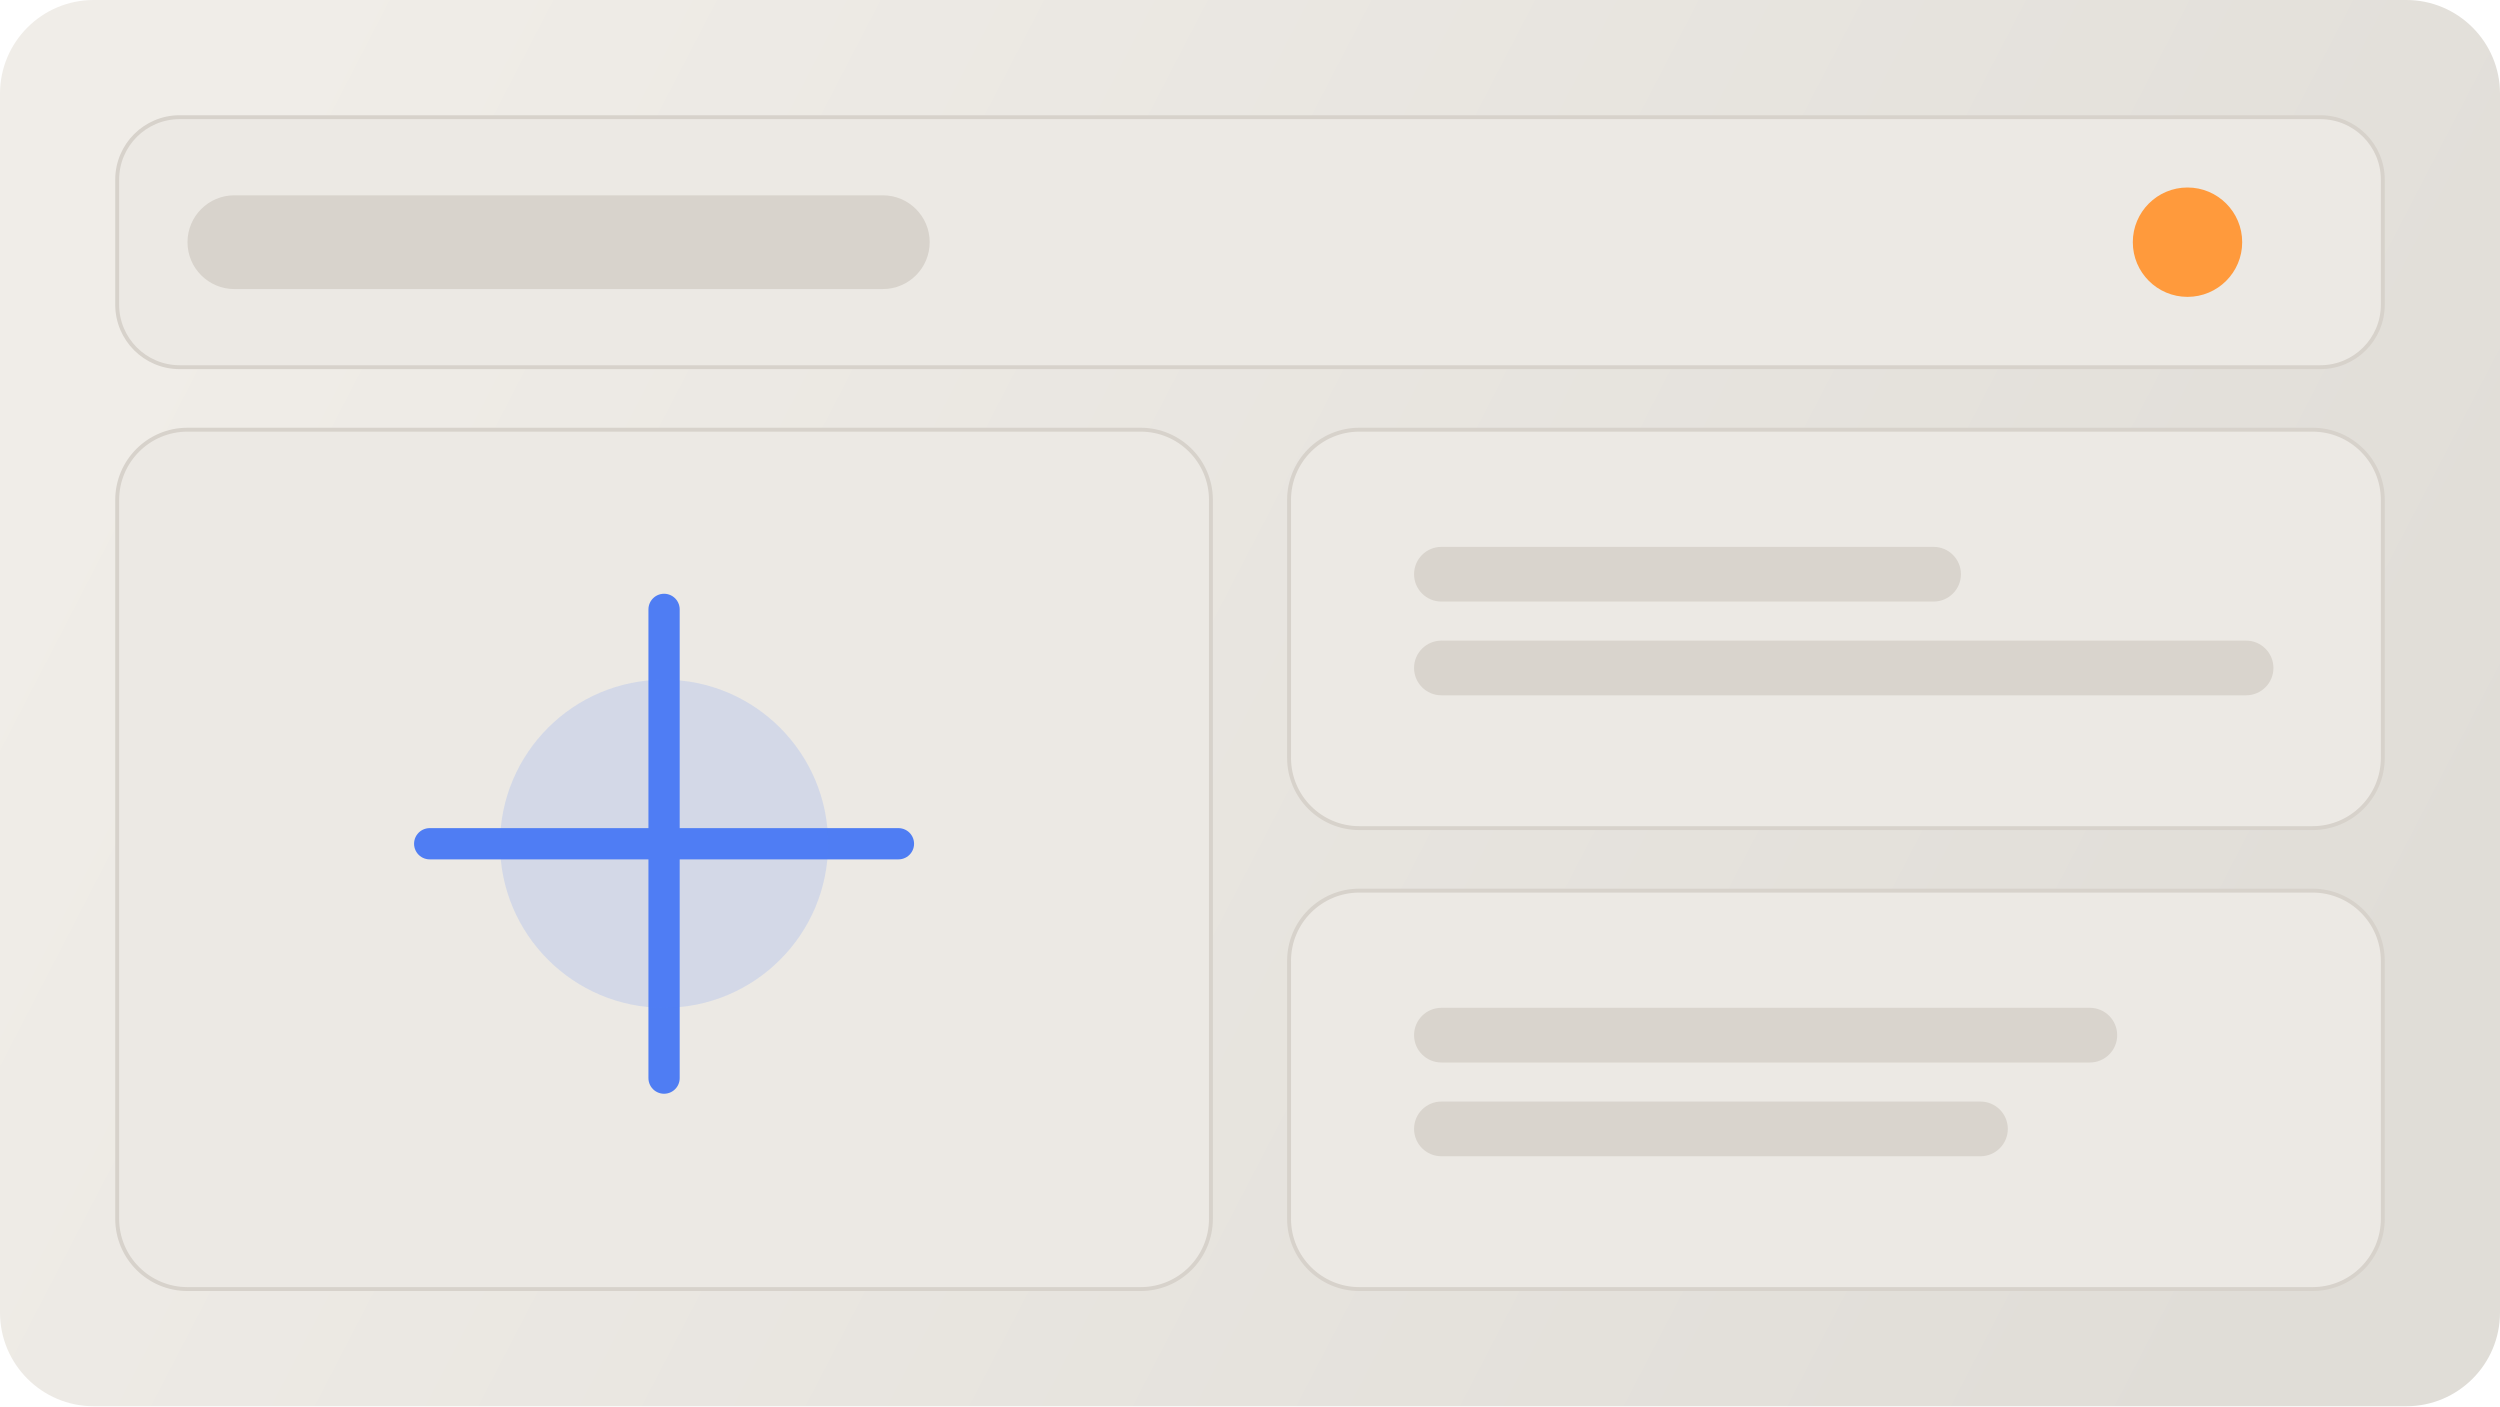
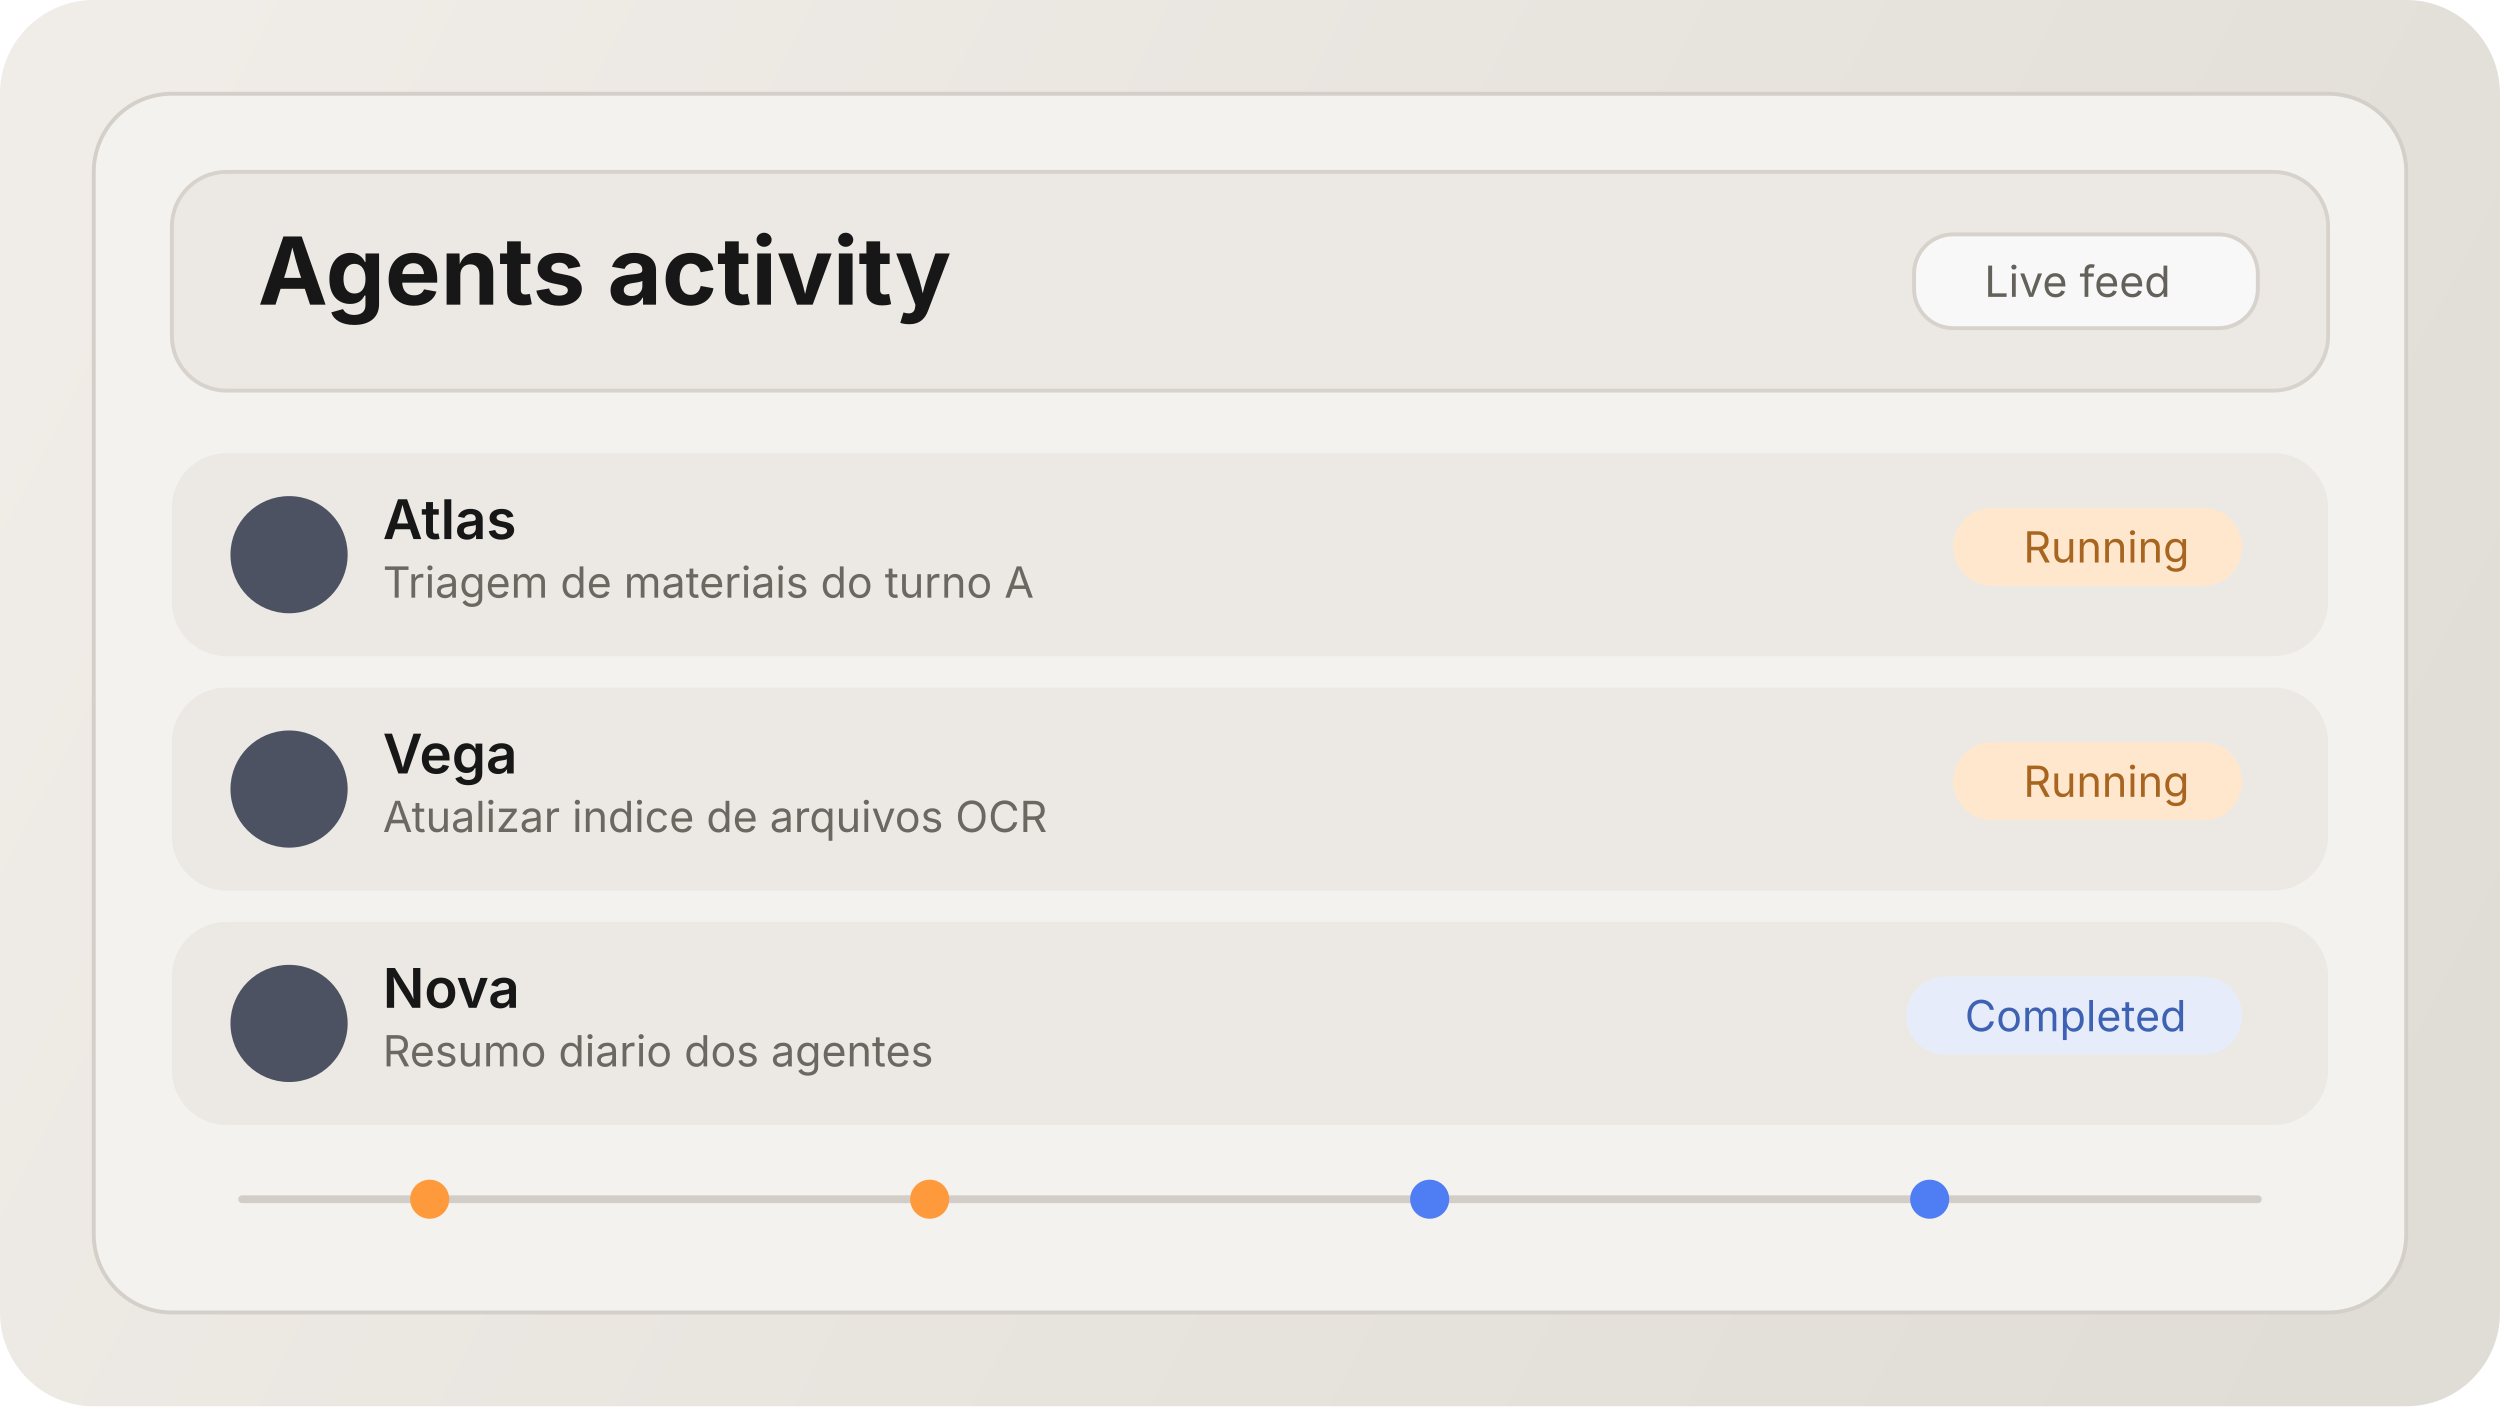
<svg xmlns="http://www.w3.org/2000/svg" viewBox="0 0 640 360" fill="none">
  <defs>
-     <linearGradient id="bg" x1="56" y1="44" x2="584" y2="318" gradientUnits="userSpaceOnUse">
+     <linearGradient id="bg" x1="32" y1="32" x2="606" y2="332" gradientUnits="userSpaceOnUse">
      <stop stop-color="#F0EDE8" />
-       <stop offset="1" stop-color="#E0DDD7" />
+       <stop offset="1" stop-color="#E0DDD6" />
    </linearGradient>
  </defs>
  <rect width="640" height="360" rx="24" fill="url(#bg)" />
-   <rect x="30" y="30" width="580" height="64" rx="16" fill="#ECE9E4" stroke="#D7D2CB" />
-   <rect x="48" y="50" width="190" height="24" rx="12" fill="#D8D3CC" />
-   <circle cx="560" cy="62" r="14" fill="#FF9A3C" />
-   <rect x="30" y="110" width="280" height="220" rx="18" fill="#ECE9E4" stroke="#D7D2CB" />
-   <rect x="330" y="110" width="280" height="102" rx="18" fill="#ECE9E4" stroke="#D7D2CB" />
-   <rect x="330" y="228" width="280" height="102" rx="18" fill="#ECE9E4" stroke="#D7D2CB" />
-   <path d="M110 216h120M170 156v120" stroke="#4F7DF3" stroke-width="8" stroke-linecap="round" />
-   <circle cx="170" cy="216" r="42" fill="#4F7DF3" fill-opacity="0.16" />
-   <rect x="362" y="140" width="140" height="14" rx="7" fill="#D9D4CD" />
-   <rect x="362" y="164" width="220" height="14" rx="7" fill="#D9D4CD" />
-   <rect x="362" y="258" width="180" height="14" rx="7" fill="#D9D4CD" />
-   <rect x="362" y="282" width="152" height="14" rx="7" fill="#D9D4CD" />
+   <rect x="24" y="24" width="592" height="312" rx="20" fill="#F4F2EE" stroke="#D4CFC8" />
+   <rect x="44" y="44" width="552" height="56" rx="14" fill="#ECE9E4" stroke="#D7D2CB" />
+   <text x="66" y="78" font-family="Inter, Arial, sans-serif" font-size="24" font-weight="700" fill="#171717">Agents activity</text>
+   <rect x="490" y="60" width="88" height="24" rx="10" fill="#F8F8F9" stroke="#D7D2CB" />
+   <text x="508" y="76" font-family="Inter, Arial, sans-serif" font-size="11" fill="#64615B">Live feed</text>
+   <rect x="44" y="116" width="552" height="52" rx="14" fill="#ECE9E4" />
+   <circle cx="74" cy="142" r="15" fill="#4C5261" />
+   <text x="98" y="138" font-family="Inter, Arial, sans-serif" font-size="14" font-weight="600" fill="#171717">Atlas</text>
+   <text x="98" y="153" font-family="Inter, Arial, sans-serif" font-size="11" fill="#6B6761">Triagem de materiais do turno A</text>
+   <rect x="500" y="130" width="74" height="20" rx="10" fill="#FFE7CE" />
+   <text x="518" y="144" font-family="Inter, Arial, sans-serif" font-size="11" fill="#A7651F">Running</text>
+   <rect x="44" y="176" width="552" height="52" rx="14" fill="#ECE9E4" />
+   <circle cx="74" cy="202" r="15" fill="#4C5261" />
+   <text x="98" y="198" font-family="Inter, Arial, sans-serif" font-size="14" font-weight="600" fill="#171717">Vega</text>
+   <text x="98" y="213" font-family="Inter, Arial, sans-serif" font-size="11" fill="#6B6761">Atualizar indice de arquivos OCR</text>
+   <rect x="500" y="190" width="74" height="20" rx="10" fill="#FFE7CE" />
+   <text x="518" y="204" font-family="Inter, Arial, sans-serif" font-size="11" fill="#A7651F">Running</text>
+   <rect x="44" y="236" width="552" height="52" rx="14" fill="#ECE9E4" />
+   <circle cx="74" cy="262" r="15" fill="#4C5261" />
+   <text x="98" y="258" font-family="Inter, Arial, sans-serif" font-size="14" font-weight="600" fill="#171717">Nova</text>
+   <text x="98" y="273" font-family="Inter, Arial, sans-serif" font-size="11" fill="#6B6761">Resumo diario dos agentes</text>
+   <rect x="488" y="250" width="86" height="20" rx="10" fill="#E7ECFA" />
+   <text x="503" y="264" font-family="Inter, Arial, sans-serif" font-size="11" fill="#3E62B3">Completed</text>
+   <path d="M62 307H578" stroke="#D2CDC6" stroke-width="2" stroke-linecap="round" />
+   <circle cx="110" cy="307" r="5" fill="#FF9A3C" />
+   <circle cx="238" cy="307" r="5" fill="#FF9A3C" />
+   <circle cx="366" cy="307" r="5" fill="#4F7DF3" />
+   <circle cx="494" cy="307" r="5" fill="#4F7DF3" />
</svg>
